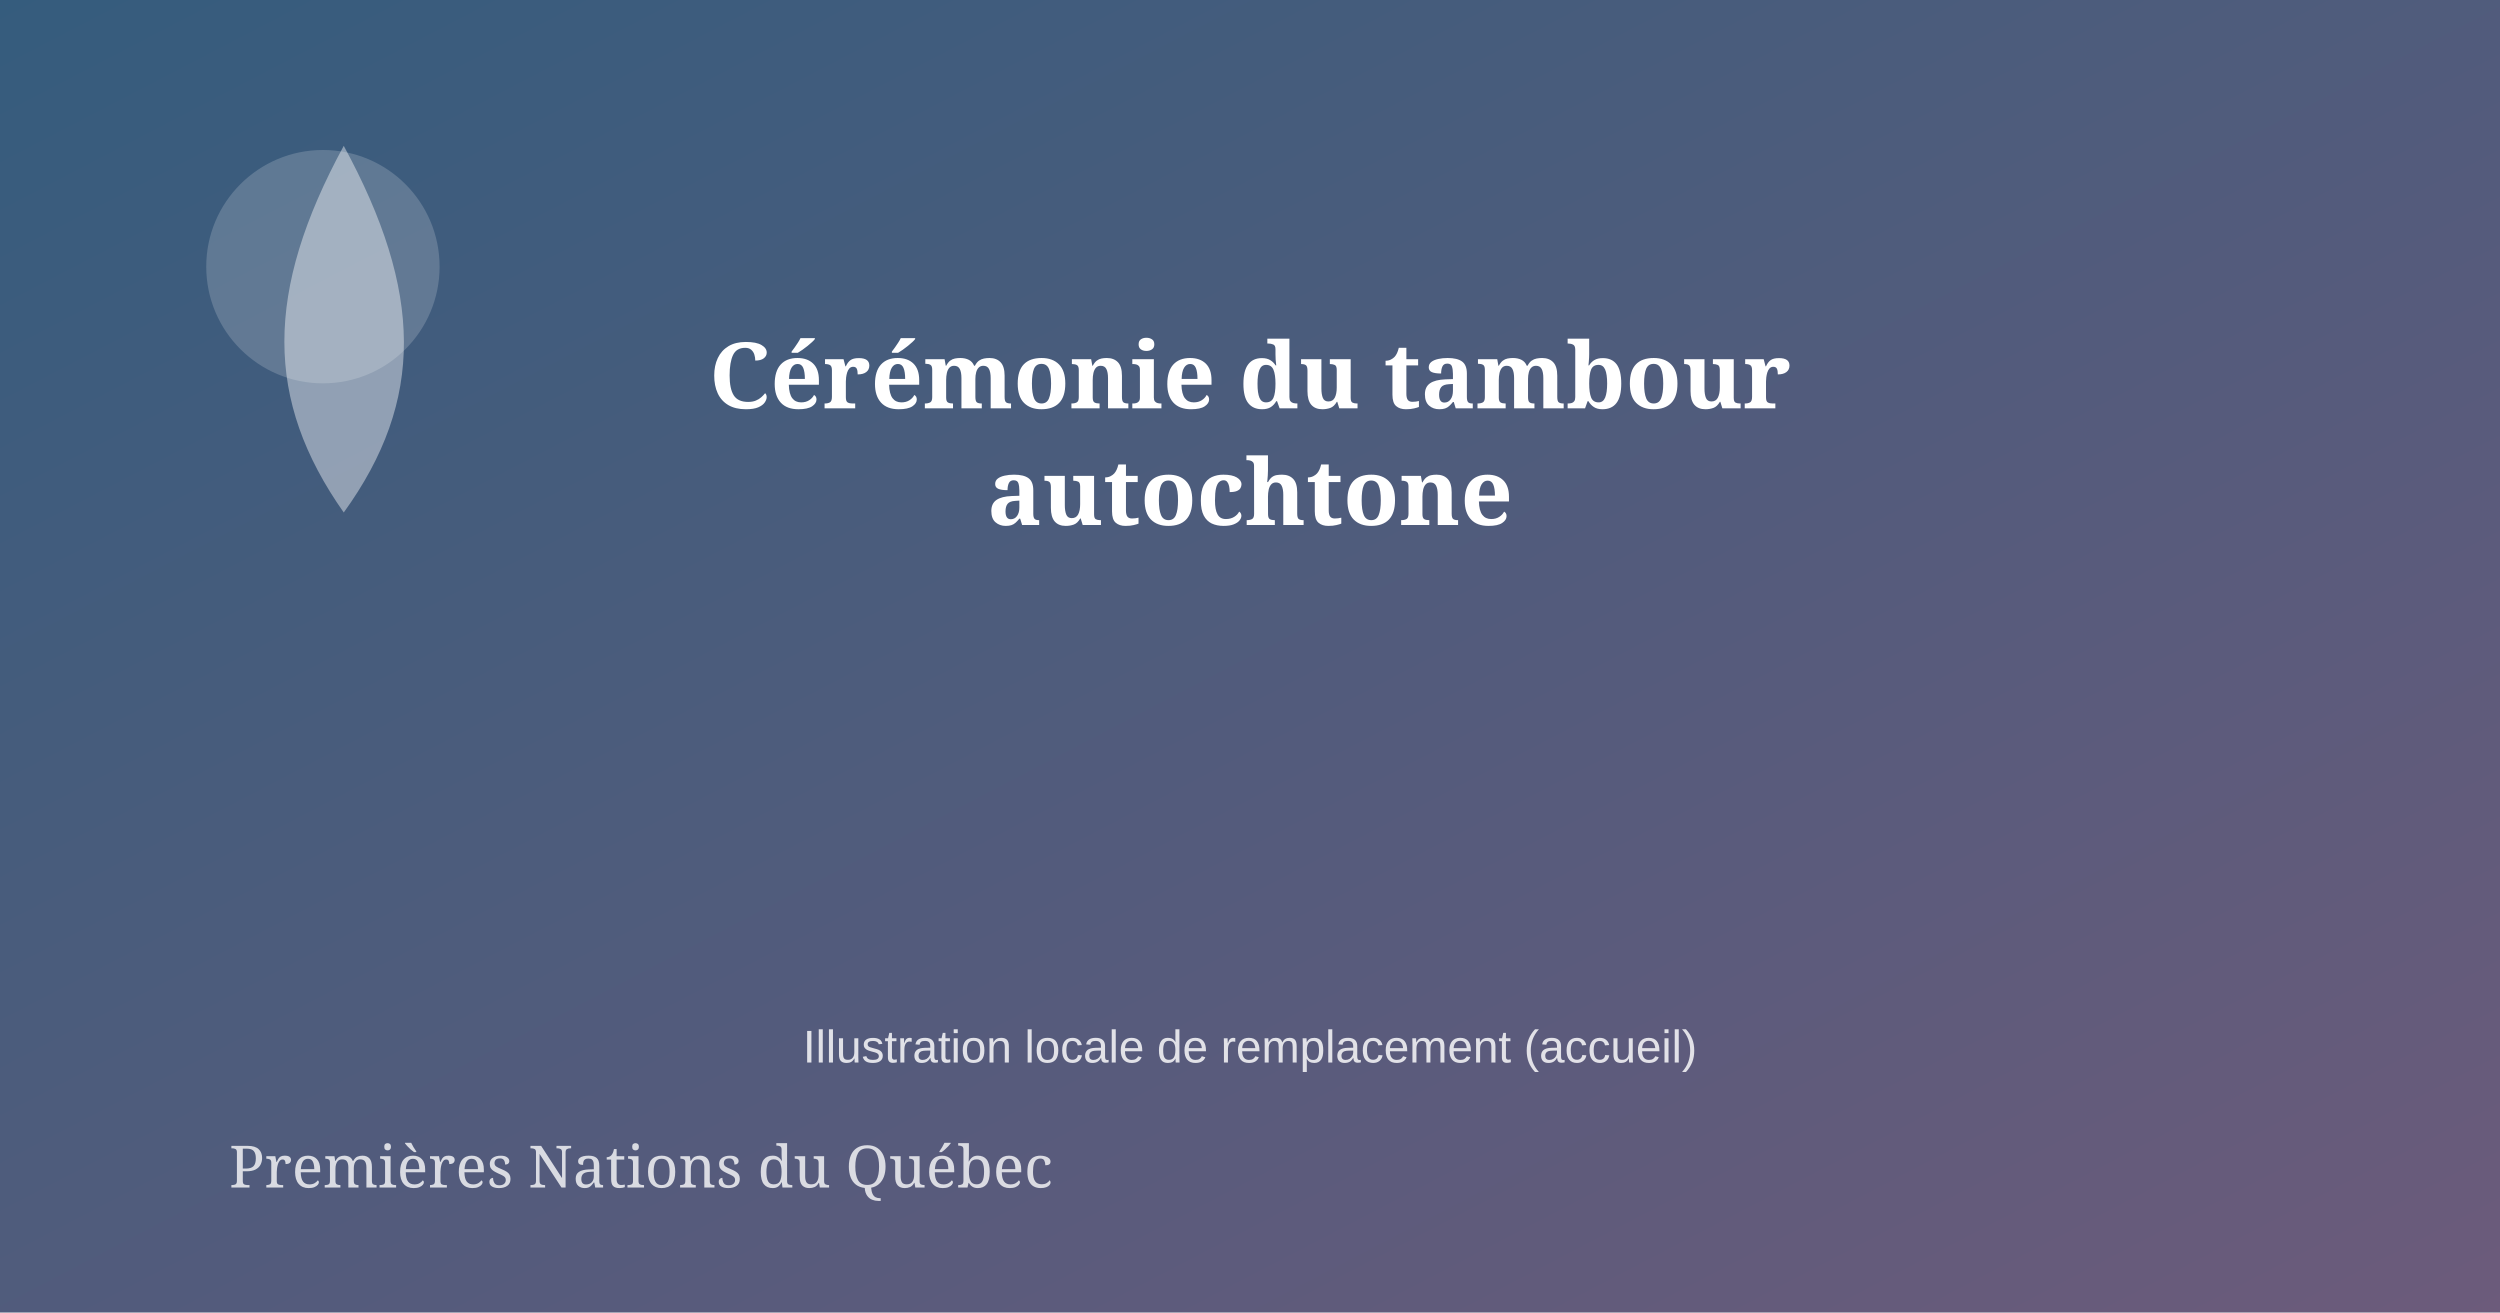
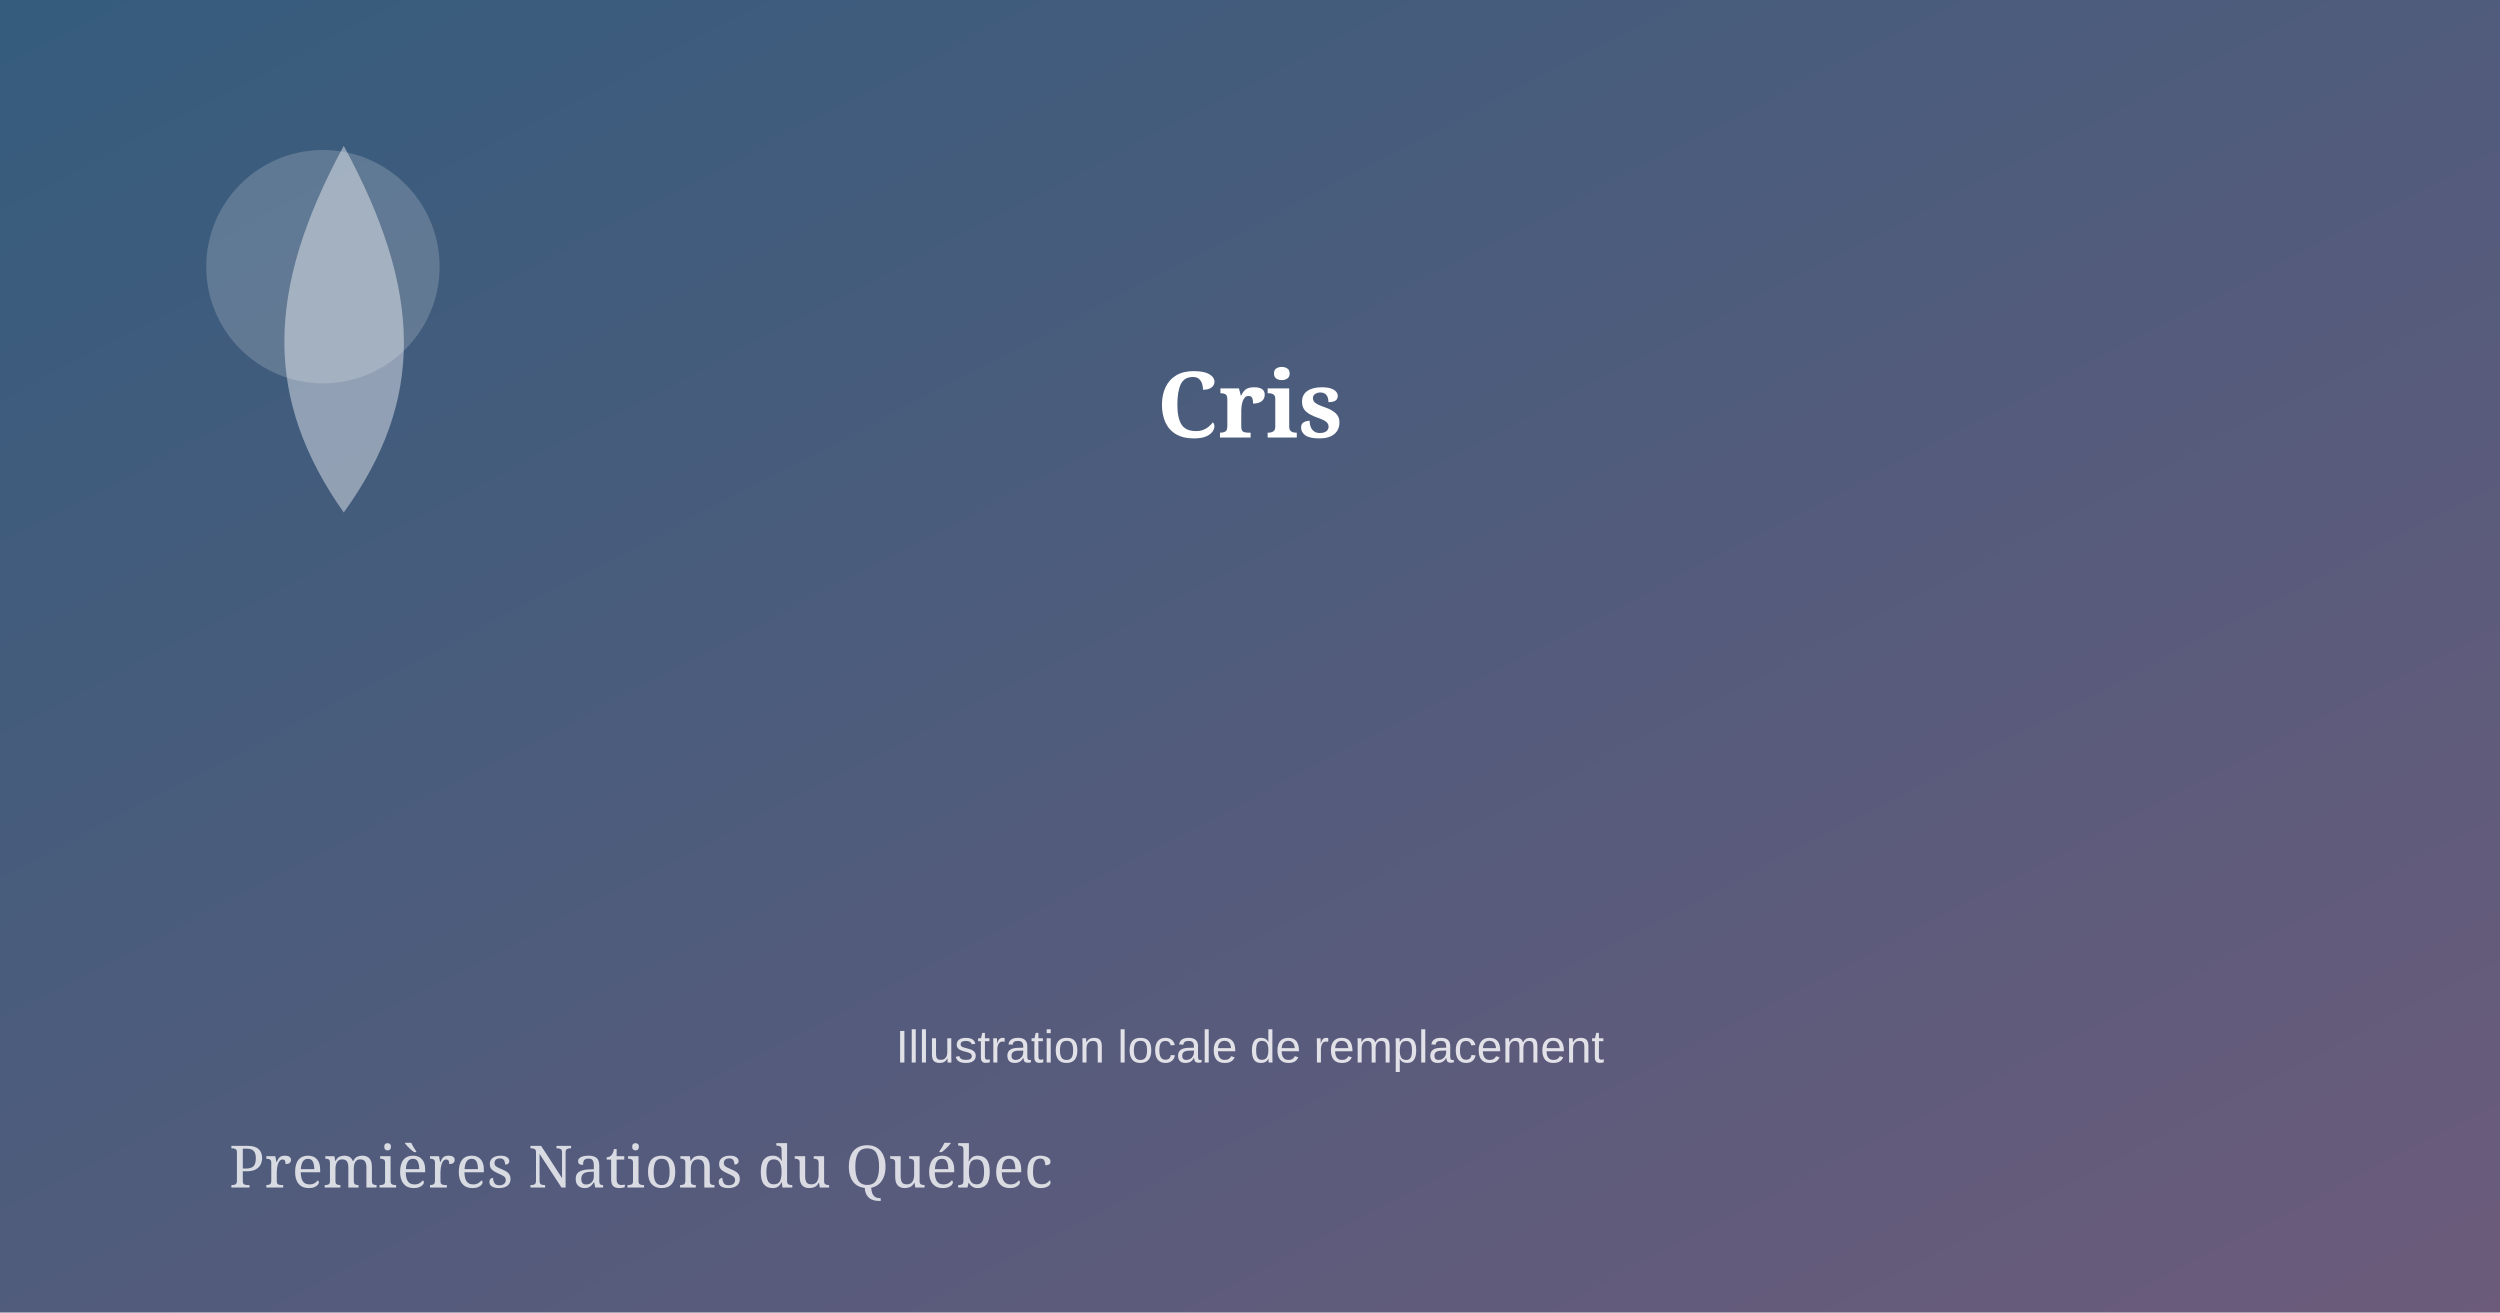
<svg xmlns="http://www.w3.org/2000/svg" viewBox="0 0 1200 630" role="img" aria-labelledby="title desc">
  <defs>
    <linearGradient id="bg" x1="0" y1="0" x2="1" y2="1">
      <stop offset="0%" stop-color="#355c7d" />
      <stop offset="100%" stop-color="#6c5b7b" />
    </linearGradient>
  </defs>
  <rect width="1200" height="630" fill="url(#bg)" />
  <circle cx="155" cy="128" r="56" fill="rgba(255,255,255,0.18)" />
  <path d="M165 70c38 70 39 122 0 176-38-54-38-106 0-176Z" fill="rgba(255,255,255,0.42)" />
  <text x="110" y="570" font-size="28" fill="rgba(255,255,255,0.78)" font-family="Georgia, serif">Premières Nations du Québec</text>
-   <text x="600" y="196" text-anchor="middle" font-size="44" font-weight="700" fill="#ffffff" font-family="Georgia, serif">Cérémonie du tambour</text>
-   <text x="600" y="252" text-anchor="middle" font-size="44" font-weight="700" fill="#ffffff" font-family="Georgia, serif">autochtone</text>
-   <text x="600" y="510" text-anchor="middle" font-size="22" fill="rgba(255,255,255,0.82)" font-family="Arial, sans-serif">Illustration locale de remplacement (accueil)</text>
+   <text x="600" y="210" text-anchor="middle" font-size="44" font-weight="700" fill="#ffffff" font-family="Georgia, serif">Cris</text>
+   <text x="600" y="510" text-anchor="middle" font-size="22" fill="rgba(255,255,255,0.82)" font-family="Arial, sans-serif">Illustration locale de remplacement</text>
</svg>
